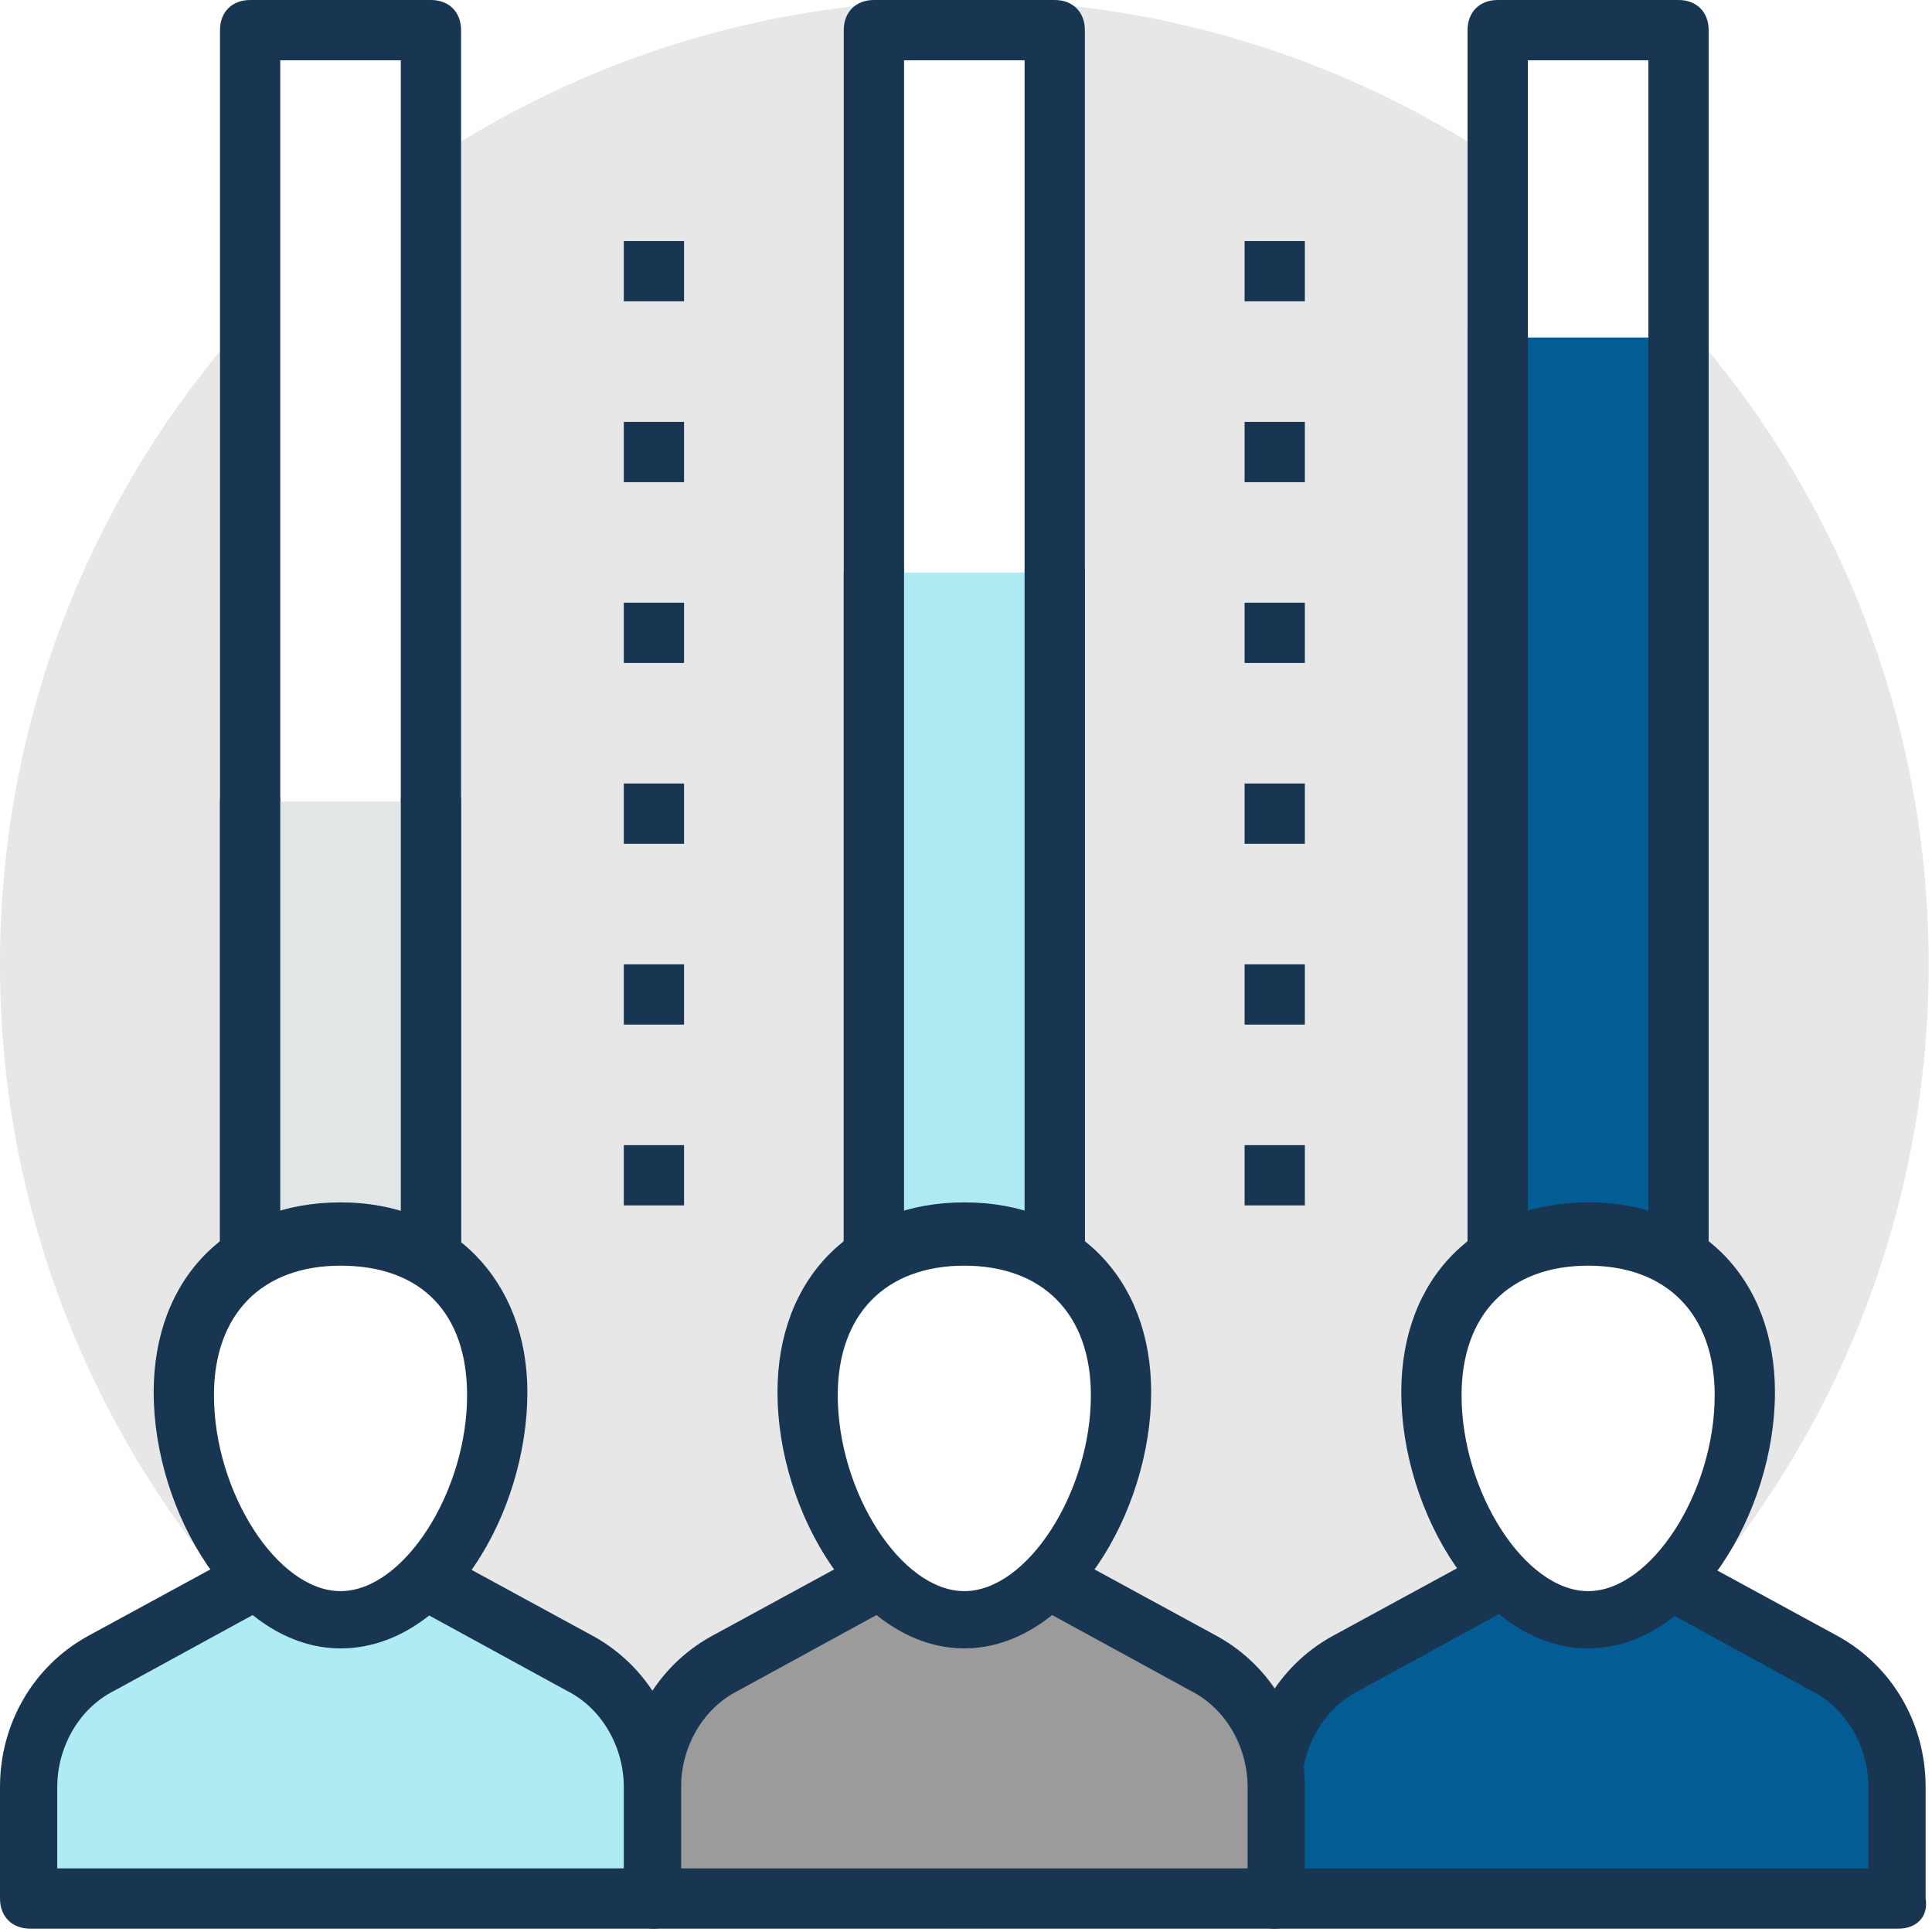
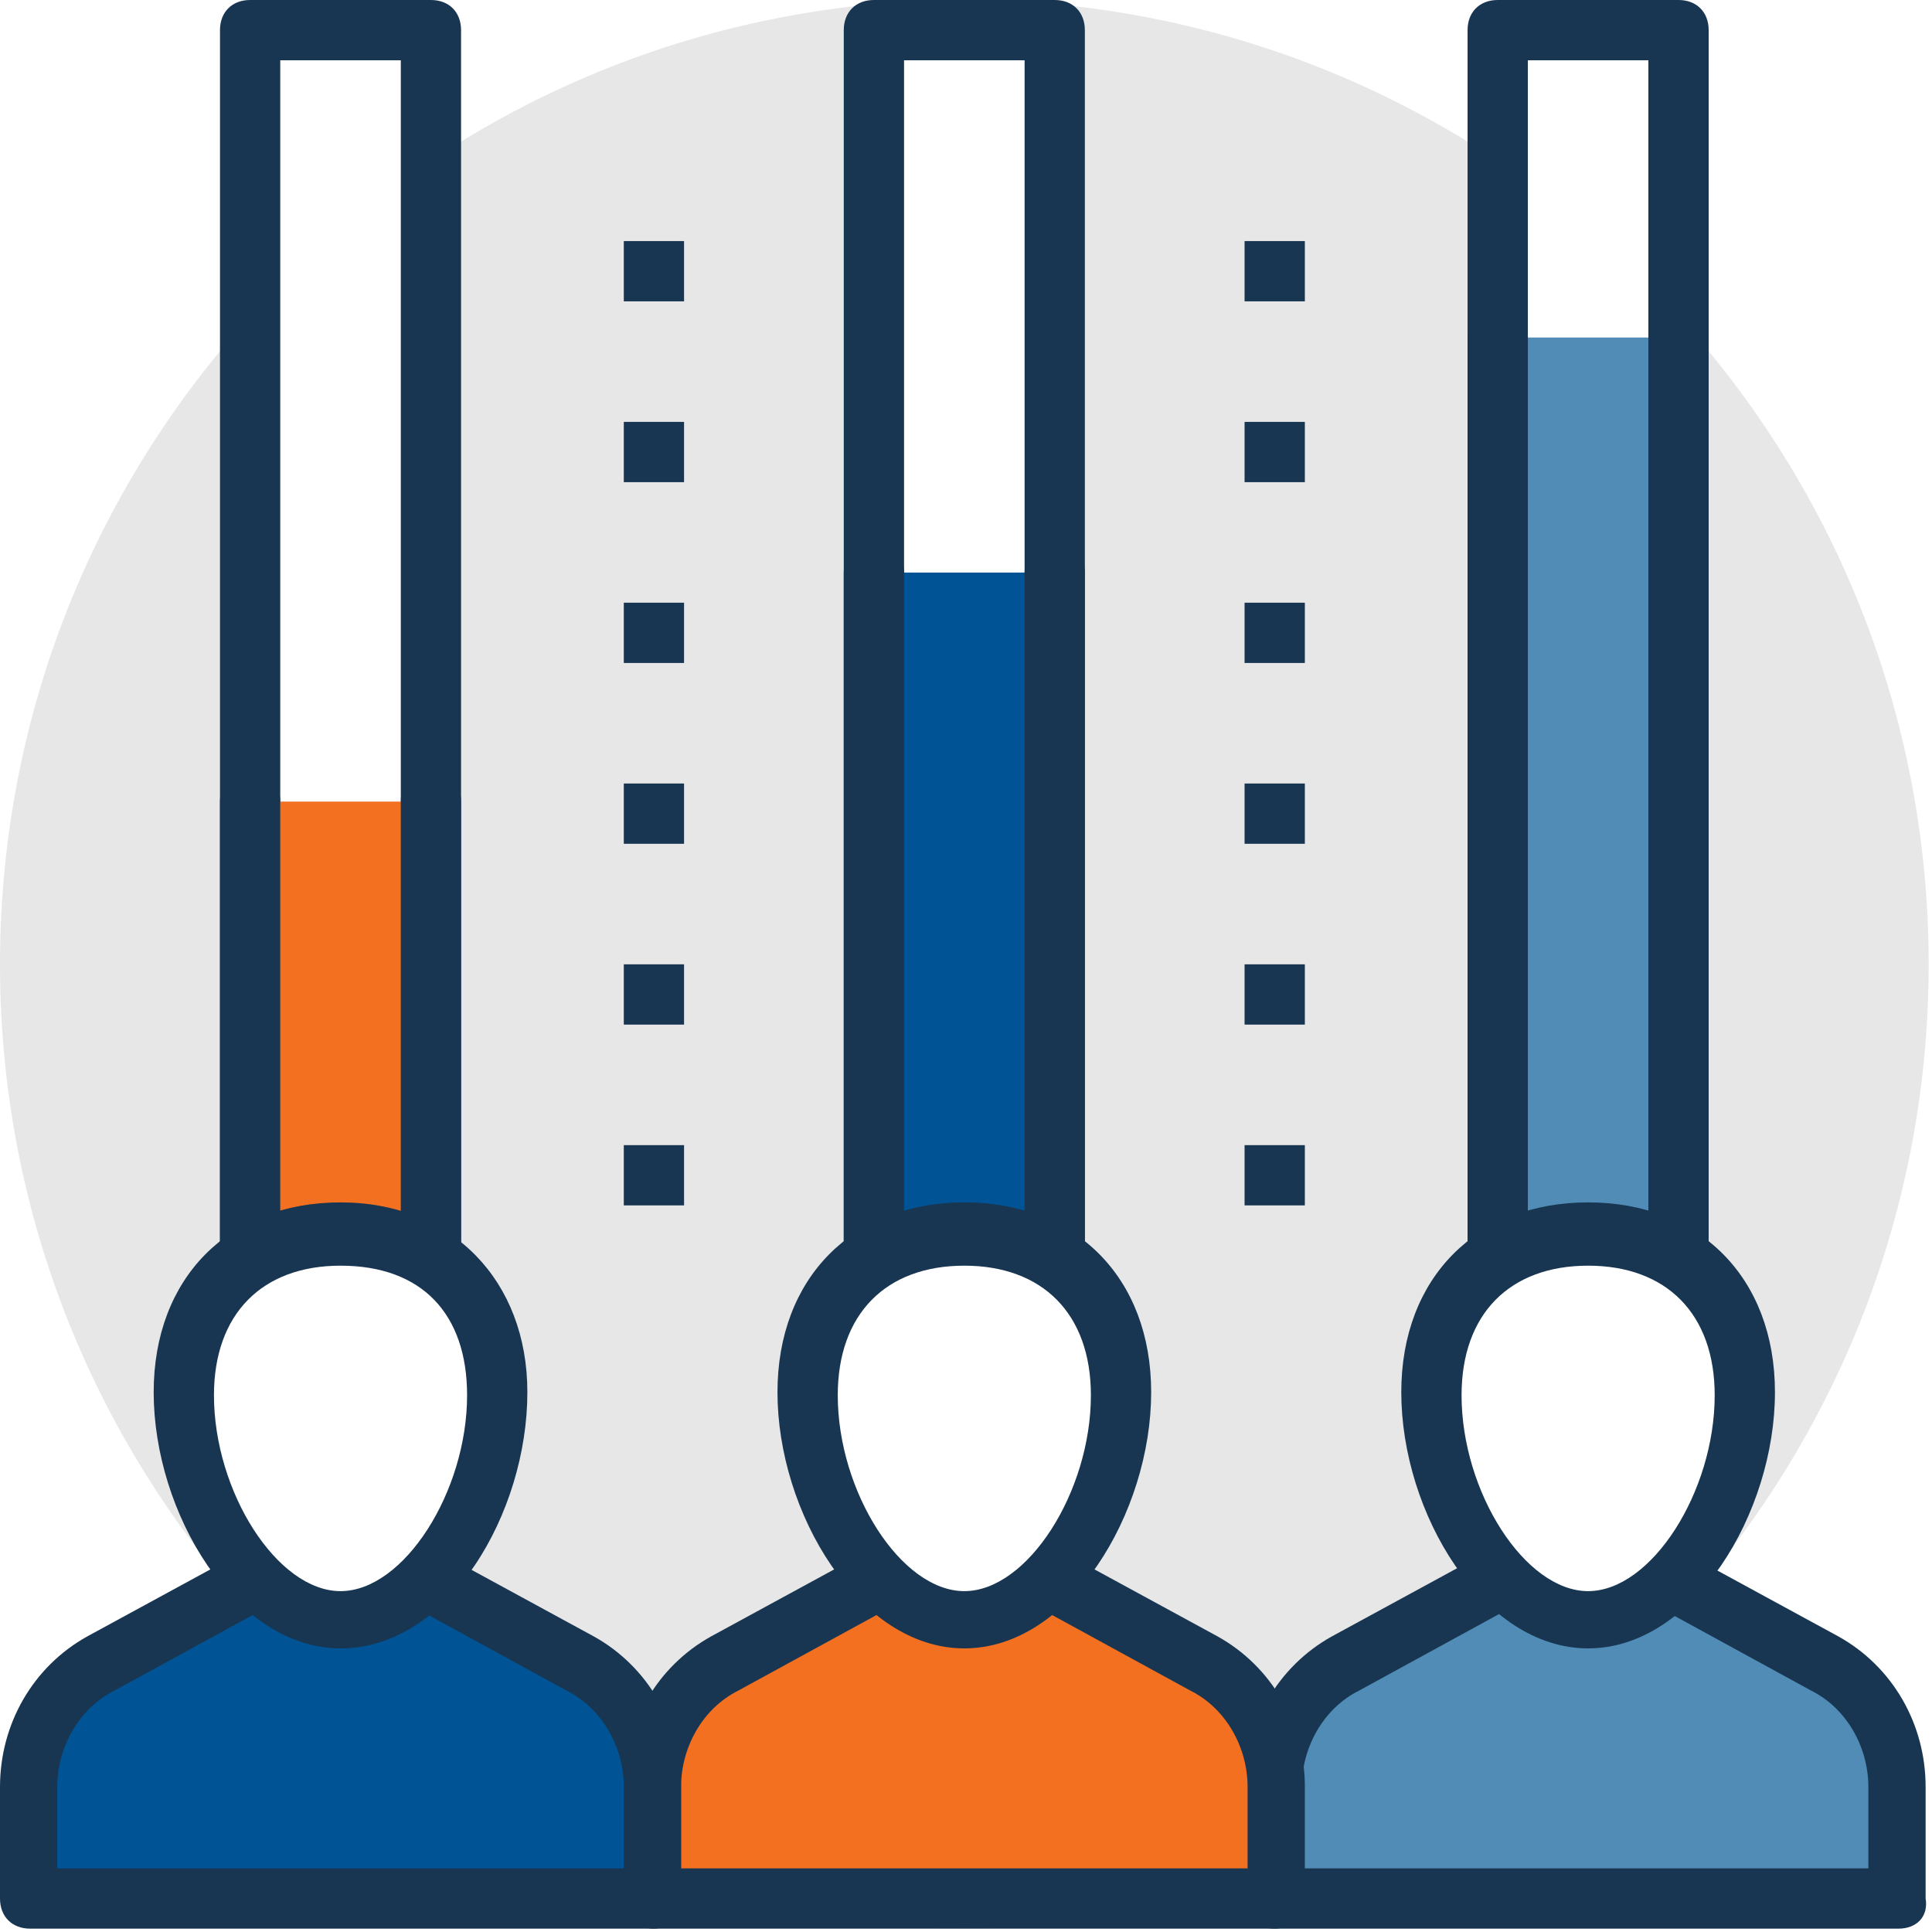
<svg xmlns="http://www.w3.org/2000/svg" style="isolation:isolate" viewBox="0 0 90 90" width="90pt" height="90pt">
-   <defs>
-     <clipPath id="_clipPath_vIhbmb5Npx0sKiTij0enX6FwOaxse84l">
-       <rect width="90" height="90" />
+   <defs fill="#000000">
+     <clipPath id="_clipPath_vIhbmb5Npx0sKiTij0enX6FwOaxse84l" fill="#000000">
+       <rect width="90" height="90" fill="#000000" />
    </clipPath>
  </defs>
  <g clip-path="url(#_clipPath_vIhbmb5Npx0sKiTij0enX6FwOaxse84l)">
    <g>
      <g>
        <g>
-           <circle vector-effect="non-scaling-stroke" cx="44.922" cy="44.922" r="44.922" fill="rgb(231,231,231)" />
+           <circle vector-effect="non-scaling-stroke" cx="44.922" cy="44.922" r="44.922" fill="#e7e7e7" />
          <rect x="69.769" y="1.404" width="8.423" height="62.61" transform="matrix(1,0,0,1,0,0)" fill="rgb(255,255,255)" />
          <path d=" M 78.192 65.418 L 69.769 65.418 C 68.927 65.418 68.365 64.856 68.365 64.014 L 68.365 1.404 C 68.365 0.562 68.927 0 69.769 0 L 78.192 0 C 79.034 0 79.596 0.562 79.596 1.404 L 79.596 64.014 C 79.596 64.716 78.894 65.418 78.192 65.418 Z  M 71.173 62.61 L 76.788 62.61 L 76.788 2.808 L 71.173 2.808 L 71.173 62.61 L 71.173 62.61 Z " fill="rgb(24,54,81)" />
-           <path d=" M 69.769 15.723 L 69.769 64.014 L 78.192 64.014 L 78.192 15.723" fill="rgb(3,92,148)" />
+           <path d=" M 69.769 15.723 L 69.769 64.014 L 78.192 64.014 L 78.192 15.723" fill="#508cb6" />
          <path d=" M 78.192 65.418 L 69.769 65.418 C 68.927 65.418 68.365 64.856 68.365 64.014 L 68.365 15.723 C 68.365 14.88 68.927 14.319 69.769 14.319 C 70.612 14.319 71.173 14.88 71.173 15.723 L 71.173 62.61 L 76.788 62.61 L 76.788 15.723 C 76.788 14.88 77.35 14.319 78.192 14.319 C 79.034 14.319 79.596 14.88 79.596 15.723 L 79.596 64.014 C 79.596 64.716 78.894 65.418 78.192 65.418 Z " fill="rgb(24,54,81)" />
          <path d=" M 40.71 1.404 L 49.133 1.404 L 49.133 64.014 L 40.71 64.014 L 40.71 1.404 Z " fill="rgb(255,255,255)" />
          <path d=" M 49.133 65.418 L 40.71 65.418 C 39.868 65.418 39.306 64.856 39.306 64.014 L 39.306 1.404 C 39.306 0.562 39.868 0 40.71 0 L 49.133 0 C 49.975 0 50.537 0.562 50.537 1.404 L 50.537 64.014 C 50.537 64.716 49.975 65.418 49.133 65.418 Z  M 42.114 62.61 L 47.73 62.61 L 47.73 2.808 L 42.114 2.808 L 42.114 62.61 L 42.114 62.61 L 42.114 62.61 Z " fill="rgb(24,54,81)" />
-           <path d=" M 40.71 26.672 L 40.71 64.014 L 49.133 64.014 L 49.133 26.672" fill="rgb(174,235,242)" />
+           <path d=" M 40.71 26.672 L 40.71 64.014 L 49.133 64.014 L 49.133 26.672" fill="#005496" />
          <path d=" M 49.133 65.418 L 40.71 65.418 C 39.868 65.418 39.306 64.856 39.306 64.014 L 39.306 26.672 C 39.306 25.83 39.868 25.269 40.71 25.269 C 41.553 25.269 42.114 25.83 42.114 26.672 L 42.114 62.61 L 47.729 62.61 L 47.729 26.672 C 47.729 25.83 48.291 25.269 49.133 25.269 C 49.975 25.269 50.537 25.83 50.537 26.672 L 50.537 64.014 C 50.537 64.716 49.975 65.418 49.133 65.418 Z " fill="rgb(24,54,81)" />
          <rect x="11.652" y="1.404" width="8.423" height="62.61" transform="matrix(1,0,0,1,0,0)" fill="rgb(255,255,255)" />
          <path d=" M 20.074 65.418 L 11.652 65.418 C 10.809 65.418 10.248 64.856 10.248 64.014 L 10.248 1.404 C 10.248 0.562 10.809 0 11.652 0 L 20.074 0 C 20.917 0 21.478 0.562 21.478 1.404 L 21.478 64.014 C 21.478 64.716 20.917 65.418 20.074 65.418 Z  M 13.055 62.61 L 18.671 62.61 L 18.671 2.808 L 13.055 2.808 L 13.055 62.61 L 13.055 62.61 Z " fill="rgb(24,54,81)" />
-           <path d=" M 11.652 37.341 L 11.652 64.014 L 20.074 64.014 L 20.074 37.341" fill="rgb(225,230,231)" />
+           <path d=" M 11.652 37.341 L 11.652 64.014 L 20.074 64.014 L 20.074 37.341" fill="#f37021" />
          <g>
            <path d=" M 20.074 65.418 L 11.652 65.418 C 10.809 65.418 10.248 64.856 10.248 64.014 L 10.248 37.341 C 10.248 36.499 10.809 35.937 11.652 35.937 C 12.494 35.937 13.055 36.499 13.055 37.341 L 13.055 62.61 L 18.671 62.61 L 18.671 37.341 C 18.671 36.499 19.232 35.937 20.074 35.937 C 20.917 35.937 21.478 36.499 21.478 37.341 L 21.478 64.014 C 21.478 64.716 20.917 65.418 20.074 65.418 Z " fill="rgb(24,54,81)" />
            <path d=" M 57.977 53.345 L 60.785 53.345 L 60.785 56.152 L 57.977 56.152 L 57.977 53.345 Z " fill="rgb(24,54,81)" />
            <path d=" M 57.977 44.922 L 60.785 44.922 L 60.785 47.73 L 57.977 47.73 L 57.977 44.922 Z " fill="rgb(24,54,81)" />
            <path d=" M 57.977 36.499 L 60.785 36.499 L 60.785 39.307 L 57.977 39.307 L 57.977 36.499 Z " fill="rgb(24,54,81)" />
            <path d=" M 57.977 28.076 L 60.785 28.076 L 60.785 30.884 L 57.977 30.884 L 57.977 28.076 Z " fill="rgb(24,54,81)" />
            <path d=" M 57.977 19.653 L 60.785 19.653 L 60.785 22.461 L 57.977 22.461 L 57.977 19.653 Z " fill="rgb(24,54,81)" />
            <path d=" M 57.977 11.23 L 60.785 11.23 L 60.785 14.038 L 57.977 14.038 L 57.977 11.23 Z " fill="rgb(24,54,81)" />
            <path d=" M 29.059 53.345 L 31.866 53.345 L 31.866 56.152 L 29.059 56.152 L 29.059 53.345 Z " fill="rgb(24,54,81)" />
            <path d=" M 29.059 44.922 L 31.866 44.922 L 31.866 47.73 L 29.059 47.73 L 29.059 44.922 Z " fill="rgb(24,54,81)" />
            <path d=" M 29.059 36.499 L 31.866 36.499 L 31.866 39.307 L 29.059 39.307 L 29.059 36.499 Z " fill="rgb(24,54,81)" />
            <path d=" M 29.059 28.076 L 31.866 28.076 L 31.866 30.884 L 29.059 30.884 L 29.059 28.076 Z " fill="rgb(24,54,81)" />
            <path d=" M 29.059 19.653 L 31.866 19.653 L 31.866 22.461 L 29.059 22.461 L 29.059 19.653 Z " fill="rgb(24,54,81)" />
            <path d=" M 29.059 11.23 L 31.866 11.23 L 31.866 14.038 L 29.059 14.038 L 29.059 11.23 Z " fill="rgb(24,54,81)" />
          </g>
-           <path d=" M 85.071 77.49 L 73.981 71.454 L 62.891 77.49 C 60.785 78.613 59.521 80.859 59.521 83.246 L 59.521 88.44 L 88.58 88.44 L 88.58 83.246 C 88.44 80.859 87.176 78.613 85.071 77.49 Z " fill="rgb(3,92,148)" />
+           <path d=" M 85.071 77.49 L 73.981 71.454 L 62.891 77.49 C 60.785 78.613 59.521 80.859 59.521 83.246 L 59.521 88.44 L 88.58 88.44 L 88.58 83.246 C 88.44 80.859 87.176 78.613 85.071 77.49 Z " fill="#508cb6" />
          <path d=" M 88.44 89.844 L 59.381 89.844 C 58.539 89.844 57.977 89.282 57.977 88.44 L 57.977 83.246 C 57.977 80.298 59.522 77.63 62.048 76.227 L 73.138 70.19 C 73.56 69.91 74.121 69.91 74.542 70.19 L 85.632 76.227 C 88.159 77.63 89.703 80.298 89.703 83.246 L 89.703 88.44 C 89.844 89.282 89.282 89.844 88.44 89.844 Z  M 60.785 87.036 L 87.036 87.036 L 87.036 83.246 C 87.036 81.421 86.053 79.596 84.369 78.754 L 73.84 72.998 L 63.312 78.754 C 61.627 79.596 60.644 81.421 60.644 83.246 L 60.644 87.036 L 60.785 87.036 L 60.785 87.036 Z " fill="rgb(24,54,81)" />
-           <path d=" M 56.012 77.49 L 44.922 71.454 L 33.832 77.49 C 31.726 78.613 30.462 80.859 30.462 83.246 L 30.462 88.44 L 59.521 88.44 L 59.521 83.246 C 59.381 80.859 58.118 78.613 56.012 77.49 Z " fill="rgb(155,155,155)" />
+           <path d=" M 56.012 77.49 L 44.922 71.454 L 33.832 77.49 C 31.726 78.613 30.462 80.859 30.462 83.246 L 30.462 88.44 L 59.521 88.44 L 59.521 83.246 C 59.381 80.859 58.118 78.613 56.012 77.49 Z " fill="#f37021" />
          <path d=" M 59.381 89.844 L 30.463 89.844 C 29.62 89.844 29.059 89.282 29.059 88.44 L 29.059 83.246 C 29.059 80.298 30.603 77.63 33.13 76.227 L 44.22 70.19 C 44.641 69.91 45.203 69.91 45.624 70.19 L 56.714 76.227 C 59.241 77.63 60.785 80.298 60.785 83.246 L 60.785 88.44 C 60.785 89.282 60.223 89.844 59.381 89.844 Z  M 31.866 87.036 L 58.118 87.036 L 58.118 83.246 C 58.118 81.421 57.135 79.596 55.45 78.754 L 44.922 72.998 L 34.393 78.754 C 32.709 79.596 31.726 81.421 31.726 83.246 L 31.726 87.036 L 31.866 87.036 L 31.866 87.036 Z " fill="rgb(24,54,81)" />
          <path d=" M 81.281 64.856 C 81.281 69.769 78.052 75.385 73.981 75.385 C 69.91 75.385 66.681 69.91 66.681 64.856 C 66.681 59.943 69.91 57.416 73.981 57.416 C 78.052 57.416 81.281 59.943 81.281 64.856 Z " fill="rgb(255,255,255)" />
          <path d=" M 73.981 76.788 C 69.067 76.788 65.277 70.471 65.277 64.856 C 65.277 59.522 68.787 56.012 73.981 56.012 C 79.175 56.012 82.684 59.521 82.684 64.856 C 82.684 70.471 78.894 76.788 73.981 76.788 Z  M 73.981 58.96 C 70.331 58.96 68.085 61.206 68.085 64.996 C 68.085 69.489 71.033 74.121 73.981 74.121 C 76.929 74.121 79.877 69.489 79.877 64.996 C 79.877 61.206 77.631 58.96 73.981 58.96 Z " fill="rgb(24,54,81)" />
          <path d=" M 52.222 64.856 C 52.222 69.769 48.993 75.385 44.922 75.385 C 40.851 75.385 37.622 69.91 37.622 64.856 C 37.622 59.943 40.851 57.416 44.922 57.416 C 48.993 57.416 52.222 59.943 52.222 64.856 Z " fill="rgb(255,255,255)" />
          <path d=" M 44.922 76.788 C 40.009 76.788 36.218 70.471 36.218 64.856 C 36.218 59.522 39.728 56.012 44.922 56.012 C 50.116 56.012 53.626 59.521 53.626 64.856 C 53.625 70.471 49.835 76.788 44.922 76.788 Z  M 44.922 58.96 C 41.272 58.96 39.026 61.206 39.026 64.996 C 39.026 69.489 41.974 74.121 44.922 74.121 C 47.87 74.121 50.818 69.489 50.818 64.996 C 50.818 61.206 48.572 58.96 44.922 58.96 Z " fill="rgb(24,54,81)" />
-           <path d=" M 27.094 77.49 L 16.003 71.454 L 4.913 77.49 C 2.808 78.613 1.544 80.859 1.544 83.246 L 1.544 88.44 L 30.603 88.44 L 30.603 83.246 C 30.463 80.859 29.059 78.613 27.094 77.49 Z " fill="rgb(174,235,242)" />
+           <path d=" M 27.094 77.49 L 16.003 71.454 L 4.913 77.49 C 2.808 78.613 1.544 80.859 1.544 83.246 L 1.544 88.44 L 30.603 88.44 L 30.603 83.246 C 30.463 80.859 29.059 78.613 27.094 77.49 Z " fill="#005496" />
          <path d=" M 30.463 89.844 L 1.404 89.844 C 0.562 89.844 0 89.282 0 88.44 L 0 83.246 C 0 80.298 1.544 77.63 4.071 76.227 L 15.161 70.19 C 15.582 69.91 16.144 69.91 16.565 70.19 L 27.655 76.227 C 30.182 77.63 31.726 80.298 31.726 83.246 L 31.726 88.44 C 31.866 89.282 31.165 89.844 30.463 89.844 Z  M 2.808 87.036 L 29.059 87.036 L 29.059 83.246 C 29.059 81.421 28.076 79.596 26.392 78.754 L 15.863 72.998 L 5.334 78.754 C 3.65 79.596 2.667 81.421 2.667 83.246 L 2.667 87.036 L 2.808 87.036 L 2.808 87.036 Z " fill="rgb(24,54,81)" />
          <path d=" M 23.163 64.856 C 23.163 69.769 19.934 75.385 15.863 75.385 C 11.792 75.385 8.563 69.91 8.563 64.856 C 8.563 59.943 11.792 57.416 15.863 57.416 C 19.934 57.416 23.163 59.943 23.163 64.856 Z " fill="rgb(255,255,255)" />
          <path d=" M 15.863 76.788 C 10.95 76.788 7.159 70.471 7.159 64.856 C 7.159 59.522 10.669 56.012 15.863 56.012 C 21.057 56.012 24.567 59.662 24.567 64.856 C 24.567 70.471 20.917 76.788 15.863 76.788 Z  M 15.863 58.96 C 12.213 58.96 9.967 61.206 9.967 64.996 C 9.967 69.489 12.915 74.121 15.863 74.121 C 18.811 74.121 21.759 69.489 21.759 64.996 C 21.759 61.206 19.653 58.96 15.863 58.96 Z " fill="rgb(24,54,81)" />
        </g>
      </g>
    </g>
  </g>
</svg>
